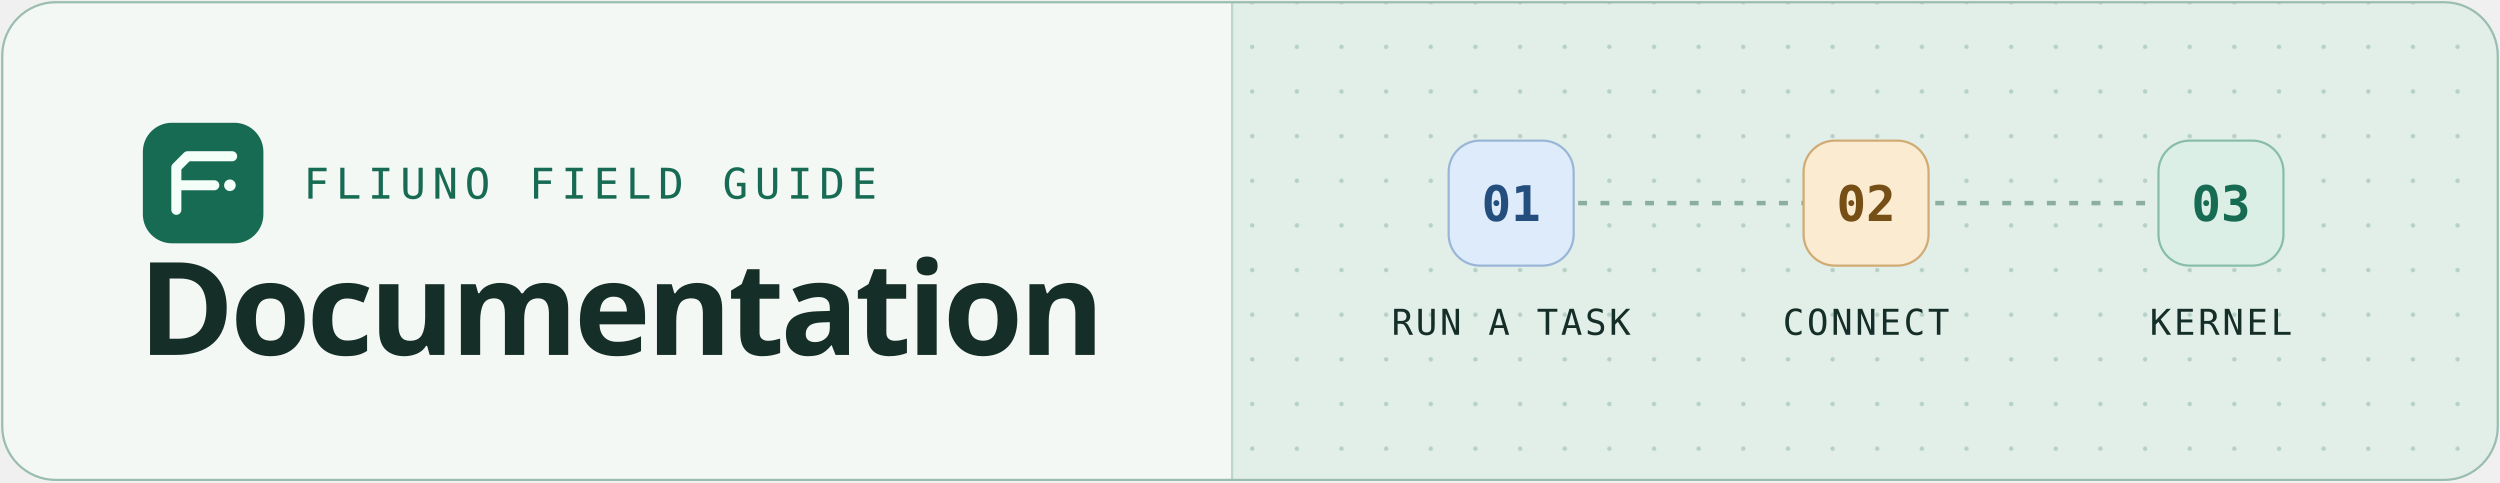
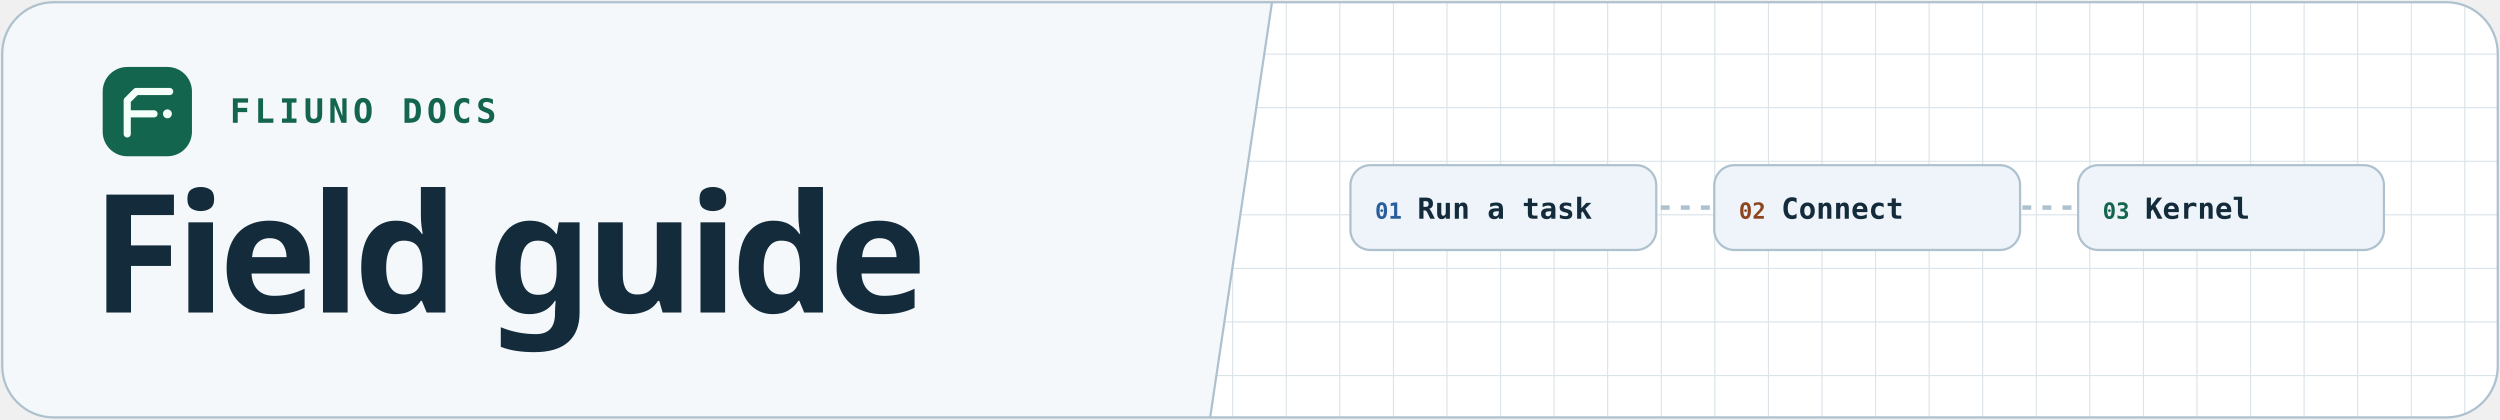
- <svg xmlns="http://www.w3.org/2000/svg" width="1120" height="216" viewBox="0 0 1120 216" role="img" aria-labelledby="title desc">
+ <svg xmlns="http://www.w3.org/2000/svg" width="1120" height="188" viewBox="0 0 1120 188" role="img" aria-labelledby="title desc">
  <defs>
-     <pattern id="dots" width="20" height="20" patternUnits="userSpaceOnUse">
-       <circle cx="1" cy="1" r="1" fill="#649783" opacity=".34" />
+     <clipPath id="frame">
+       <rect x="1" y="1" width="1118" height="186" rx="23" />
+     </clipPath>
+     <pattern id="grid" width="24" height="24" patternUnits="userSpaceOnUse">
+       <path d="M24 0H0v24" fill="none" stroke="#adc1ce" stroke-opacity=".44" />
    </pattern>
-     <clipPath id="edge">
-       <rect x="1" y="1" width="1118" height="214" rx="24" />
-     </clipPath>
  </defs>
-   <g clip-path="url(#edge)">
-     <path fill="#f3f8f4" d="M0 0h1120v216H0z" />
-     <path fill="#e2efe9" d="M552 0h568v216H552z" />
-     <path fill="url(#dots)" d="M552 0h568v216H552z" />
-     <path d="M552 0v216" stroke="#bed5cb" />
-     <g transform="translate(64 55)">
-       <rect width="54" height="54" rx="13" fill="#176b53" />
-       <path d="M15 39V20l5-5h20M15 28h17" fill="none" stroke="#f4fff9" stroke-width="4.5" stroke-linecap="round" stroke-linejoin="round" />
-       <circle cx="39" cy="28" r="2.6" fill="#f4fff9" />
+   <g clip-path="url(#frame)" fill="#142b3b" font-family="system-ui, 'Segoe UI', sans-serif">
+     <rect x="0" y="0" width="1120" height="188" rx="23" fill="#f4f8fa" />
+     <path fill="#ffffff" d="M570 0h550v188H542Z" />
+     <path fill="url(#grid)" d="M570 0h550v188H542Z" />
+     <path d="M570 0l-28 188" stroke="#adc1ce" />
+     <g transform="translate(46 30)">
+       <rect x="0" y="0" width="40" height="40" rx="11" fill="#14654d" />
+       <path d="M11 30V15l4-4h15M11 21h12" fill="none" stroke="#f5fffa" stroke-width="3.2" stroke-linecap="round" stroke-linejoin="round" />
+       <circle cx="29" cy="21" r="2" fill="#f5fffa" />
    </g>
-     <text x="136" y="89" fill="#176b53" font-family="ui-monospace, 'Cascadia Mono', Consolas, monospace" font-size="19" letter-spacing="3">FLIUNO FIELD GUIDE</text>
-     <text x="62" y="159" fill="#162e28" font-family="system-ui, 'Segoe UI', sans-serif" font-size="58" font-weight="700" letter-spacing="-1.7">Documentation</text>
-     <path d="M677 91h318" stroke="#8aafa1" stroke-width="2" stroke-dasharray="4 6" />
-     <g text-anchor="middle" font-family="ui-monospace, 'Cascadia Mono', Consolas, monospace">
-       <rect x="649" y="63" width="56" height="56" rx="14" fill="#deebfa" stroke="#9ab6d7" />
-       <rect x="808" y="63" width="56" height="56" rx="14" fill="#faebd1" stroke="#d0ab74" />
-       <rect x="967" y="63" width="56" height="56" rx="14" fill="#dcefe6" stroke="#88bda8" />
-       <g font-size="22" font-weight="700">
-         <text x="677" y="99" fill="#234e7e">01</text>
-         <text x="836" y="99" fill="#754f16">02</text>
-         <text x="995" y="99" fill="#176b53">03</text>
-       </g>
-       <g font-size="16" letter-spacing="1.2" fill="#162e28">
-         <text x="677" y="150">RUN A TASK</text>
-         <text x="836" y="150">CONNECT</text>
-         <text x="995" y="150">KERNEL</text>
-       </g>
+     <text x="103" y="55" font-size="15" fill="#14654d" font-weight="700" letter-spacing="2" font-family="ui-monospace, 'Cascadia Mono', Consolas, monospace">FLIUNO DOCS</text>
+     <text x="41" y="140" font-size="74" font-weight="750" letter-spacing="-3">Field guide</text>
+     <path d="M618 93h426" stroke="#adc1ce" stroke-width="2" stroke-dasharray="4 5" />
+     <g transform="translate(605 74)" font-family="ui-monospace, 'Cascadia Mono', Consolas, monospace">
+       <rect x="0" y="0" width="137" height="38" rx="9" fill="#eef4f9" stroke="#adc1ce" />
+       <text x="11" y="24" font-size="10" fill="#285e9b" font-weight="700">01</text>
+       <text x="30" y="24" font-size="13" font-weight="700">Run a task</text>
+     </g>
+     <g transform="translate(768 74)" font-family="ui-monospace, 'Cascadia Mono', Consolas, monospace">
+       <rect x="0" y="0" width="137" height="38" rx="9" fill="#eef4f9" stroke="#adc1ce" />
+       <text x="11" y="24" font-size="10" fill="#8d451e" font-weight="700">02</text>
+       <text x="30" y="24" font-size="13" font-weight="700">Connect</text>
+     </g>
+     <g transform="translate(931 74)" font-family="ui-monospace, 'Cascadia Mono', Consolas, monospace">
+       <rect x="0" y="0" width="137" height="38" rx="9" fill="#eef4f9" stroke="#adc1ce" />
+       <text x="11" y="24" font-size="10" fill="#14654d" font-weight="700">03</text>
+       <text x="30" y="24" font-size="13" font-weight="700">Kernel</text>
    </g>
  </g>
-   <rect x="1" y="1" width="1118" height="214" rx="24" fill="none" stroke="#9abdb0" />
+   <rect x="1" y="1" width="1118" height="186" rx="23" fill="none" stroke="#adc1ce" />
</svg>
